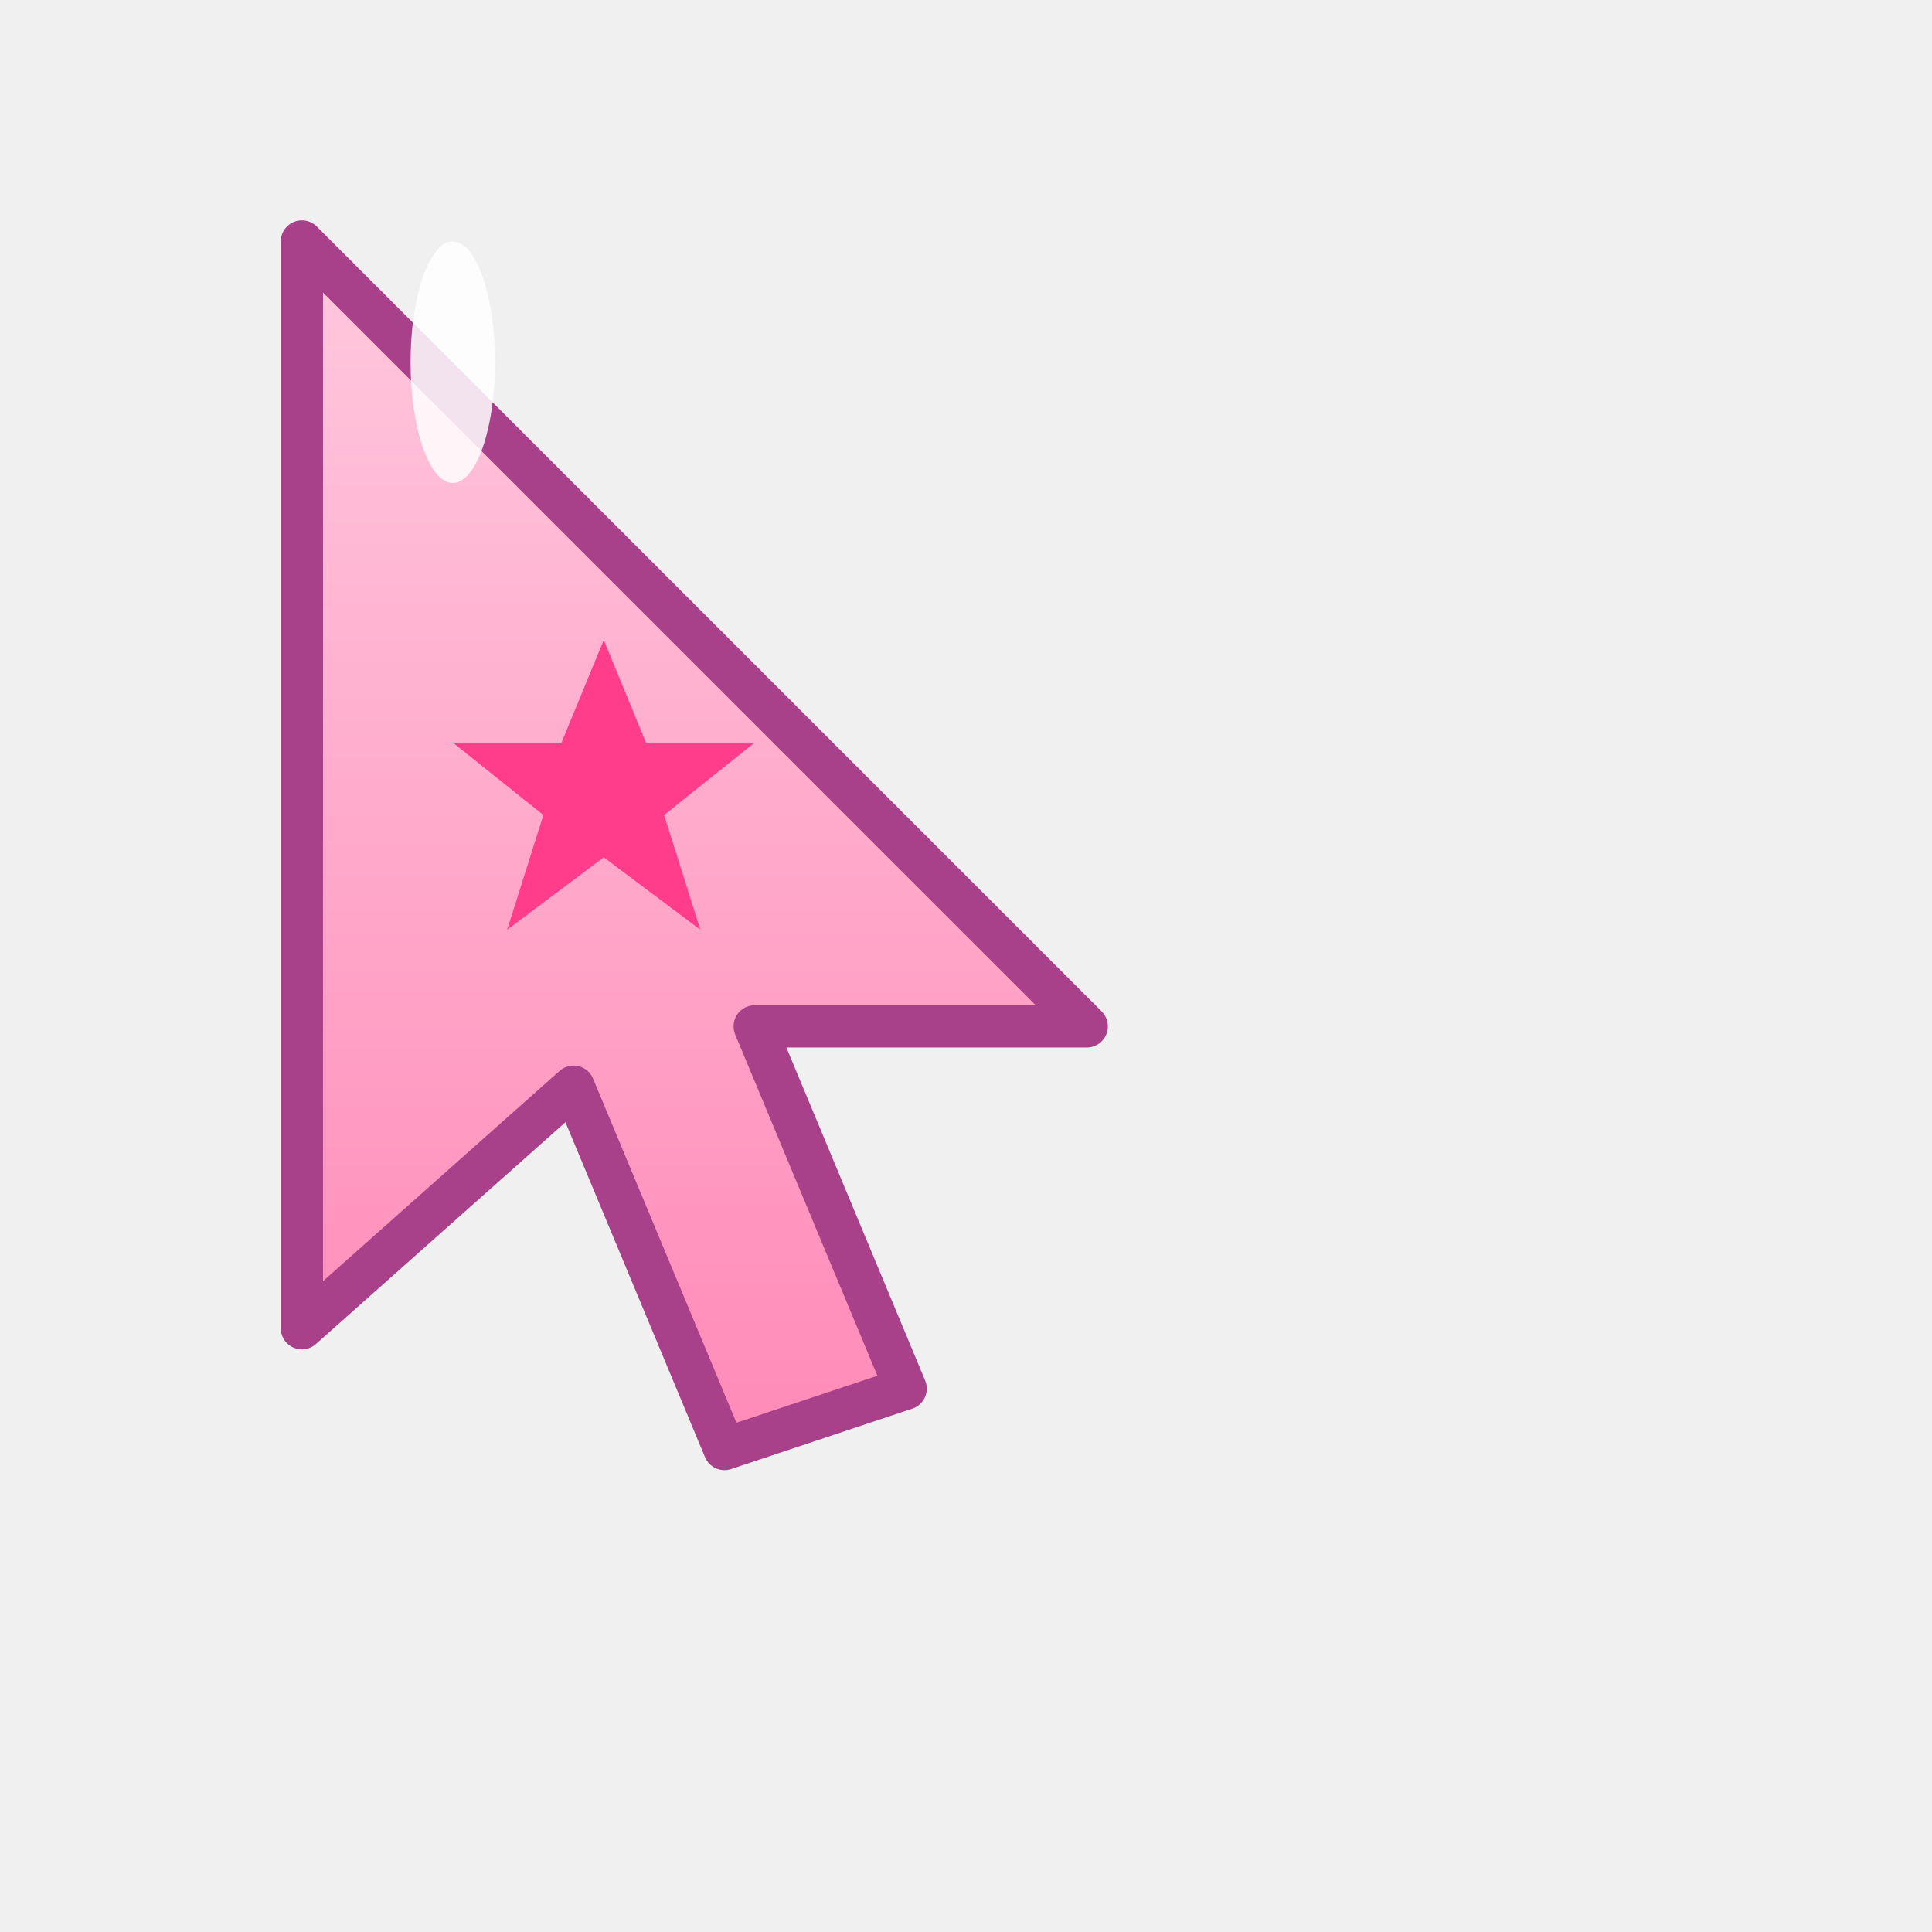
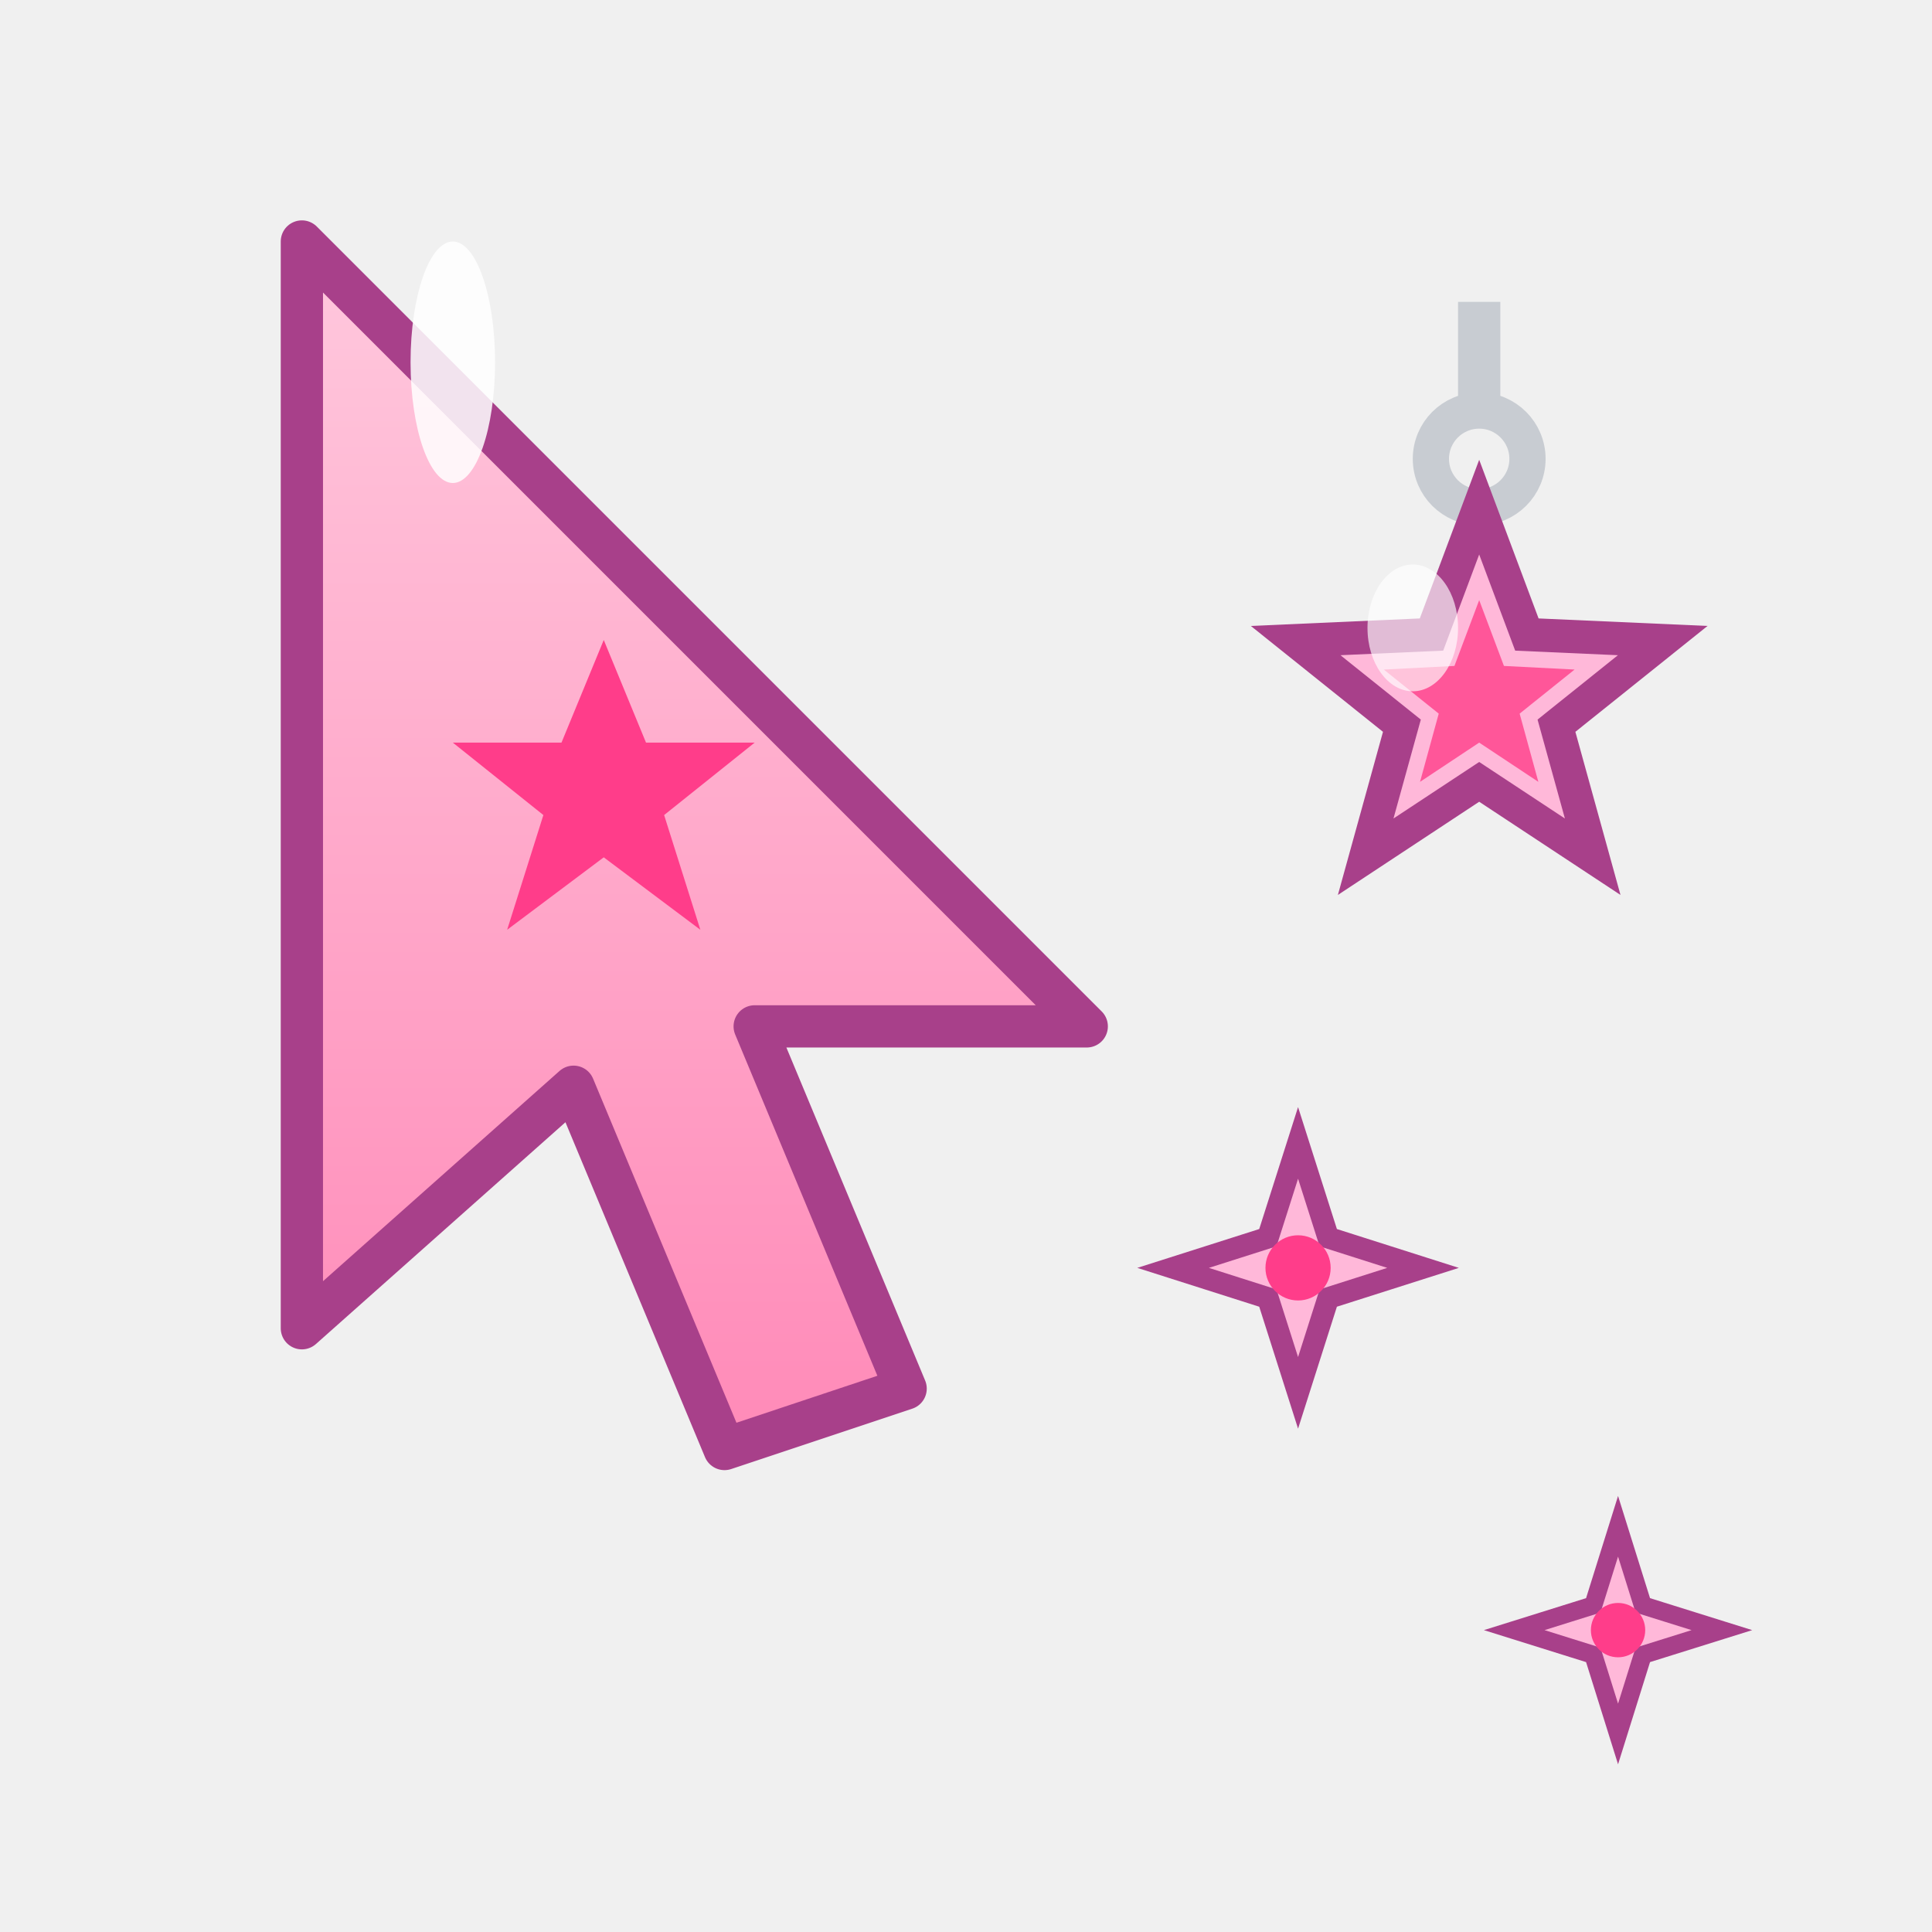
<svg xmlns="http://www.w3.org/2000/svg" viewBox="0 0 32 32" width="32" height="32">
  <defs>
    <linearGradient id="chm_pt" x1="0%" y1="0%" x2="0%" y2="100%">
      <stop offset="0%" stop-color="#FFC8DD" />
      <stop offset="100%" stop-color="#FF8AB8" />
    </linearGradient>
  </defs>
  <path d="M5,4 L5,22 L9.5,18 L12,24 L15,23 L12.5,17 L18,17 Z" fill="url(#chm_pt)" stroke="#A8408A" stroke-width="0.7" stroke-linejoin="round" />
  <g transform="translate(10 13)">
    <path d="M 0 -2.4 L 0.7 -0.7 L 2.5 -0.7 L 1 0.5 L 1.6 2.4 L 0 1.2 L -1.6 2.4 L -1 0.5 L -2.5 -0.7 L -0.7 -0.7 Z" fill="#FF3D8A" />
  </g>
  <ellipse cx="7.5" cy="6" rx="0.7" ry="2" fill="#FFFFFF" opacity="0.85" />
+   <g transform="translate(24.5 5)">
+     <g>
+       <animateTransform attributeName="transform" type="rotate" values="0 0 0; 12 0 0; 0 0 0; -12 0 0; 0 0 0" dur="1.1s" begin="0s" repeatCount="indefinite" additive="sum" />
+       <line x1="0" y1="0" x2="0" y2="1.90" stroke="#C8CCD2" stroke-width="0.70" />
+       <circle cx="0" cy="2.60" r="0.80" fill="none" stroke="#C8CCD2" stroke-width="0.60" />
+       <path d="M 0.00 3.40 L 0.79 5.51 L 3.04 5.61 L 1.28 7.02 L 1.88 9.19 L 0.00 7.95 L -1.88 9.19 L -1.28 7.02 L -3.04 5.61 L -0.79 5.51 Z" fill="#FFB8D9" stroke="#A8408A" stroke-width="0.55" />
+       <path d="M 0.00 4.94 L 0.41 6.03 L 1.58 6.09 L 0.67 6.82 L 0.98 7.95 L 0.00 7.30 L -0.98 7.95 L -0.67 6.82 L -1.58 6.09 L -0.41 6.03 Z" fill="#FF3D8A" opacity="0.8" />
+       <ellipse cx="-1.10" cy="5.40" rx="0.75" ry="1.05" fill="#FFFFFF" opacity="0.65" />
+     </g>
+   </g>
+   <g transform="translate(21.5 21)">
+     <g>
+       <animateTransform attributeName="transform" type="scale" values="1 1; 1.3 1.3; 1 1" dur="0.8s" begin="0.2s" repeatCount="indefinite" additive="sum" />
+       <animate attributeName="opacity" values="0.65;1;0.65" dur="0.8s" begin="0.2s" repeatCount="indefinite" />
+       <path d="M 0 -2.07 L 0.50 -0.50 L 2.07 0 L 0.50 0.50 L 0 2.07 L -0.50 0.50 L -2.07 0 L -0.50 -0.50 Z" fill="#FFB8D9" stroke="#A8408A" stroke-width="0.36" />
+       <circle cx="0" cy="0" r="0.54" fill="#FF3D8A" />
+     </g>
+   </g>
+   <g transform="translate(26.8 27)">
+     <g>
+       <animateTransform attributeName="transform" type="scale" values="1 1; 1.3 1.3; 1 1" dur="0.8s" begin="0.4s" repeatCount="indefinite" additive="sum" />
+       <animate attributeName="opacity" values="0.65;1;0.65" dur="0.8s" begin="0.4s" repeatCount="indefinite" />
+       <path d="M 0 -1.72 L 0.41 -0.41 L 1.72 0 L 0.41 0.41 L 0 1.72 L -0.41 0.41 L -1.72 0 L -0.41 -0.41 Z" fill="#FFB8D9" stroke="#A8408A" stroke-width="0.30" />
+       <circle cx="0" cy="0" r="0.45" fill="#FF3D8A" />
+     </g>
+   </g>
</svg>
